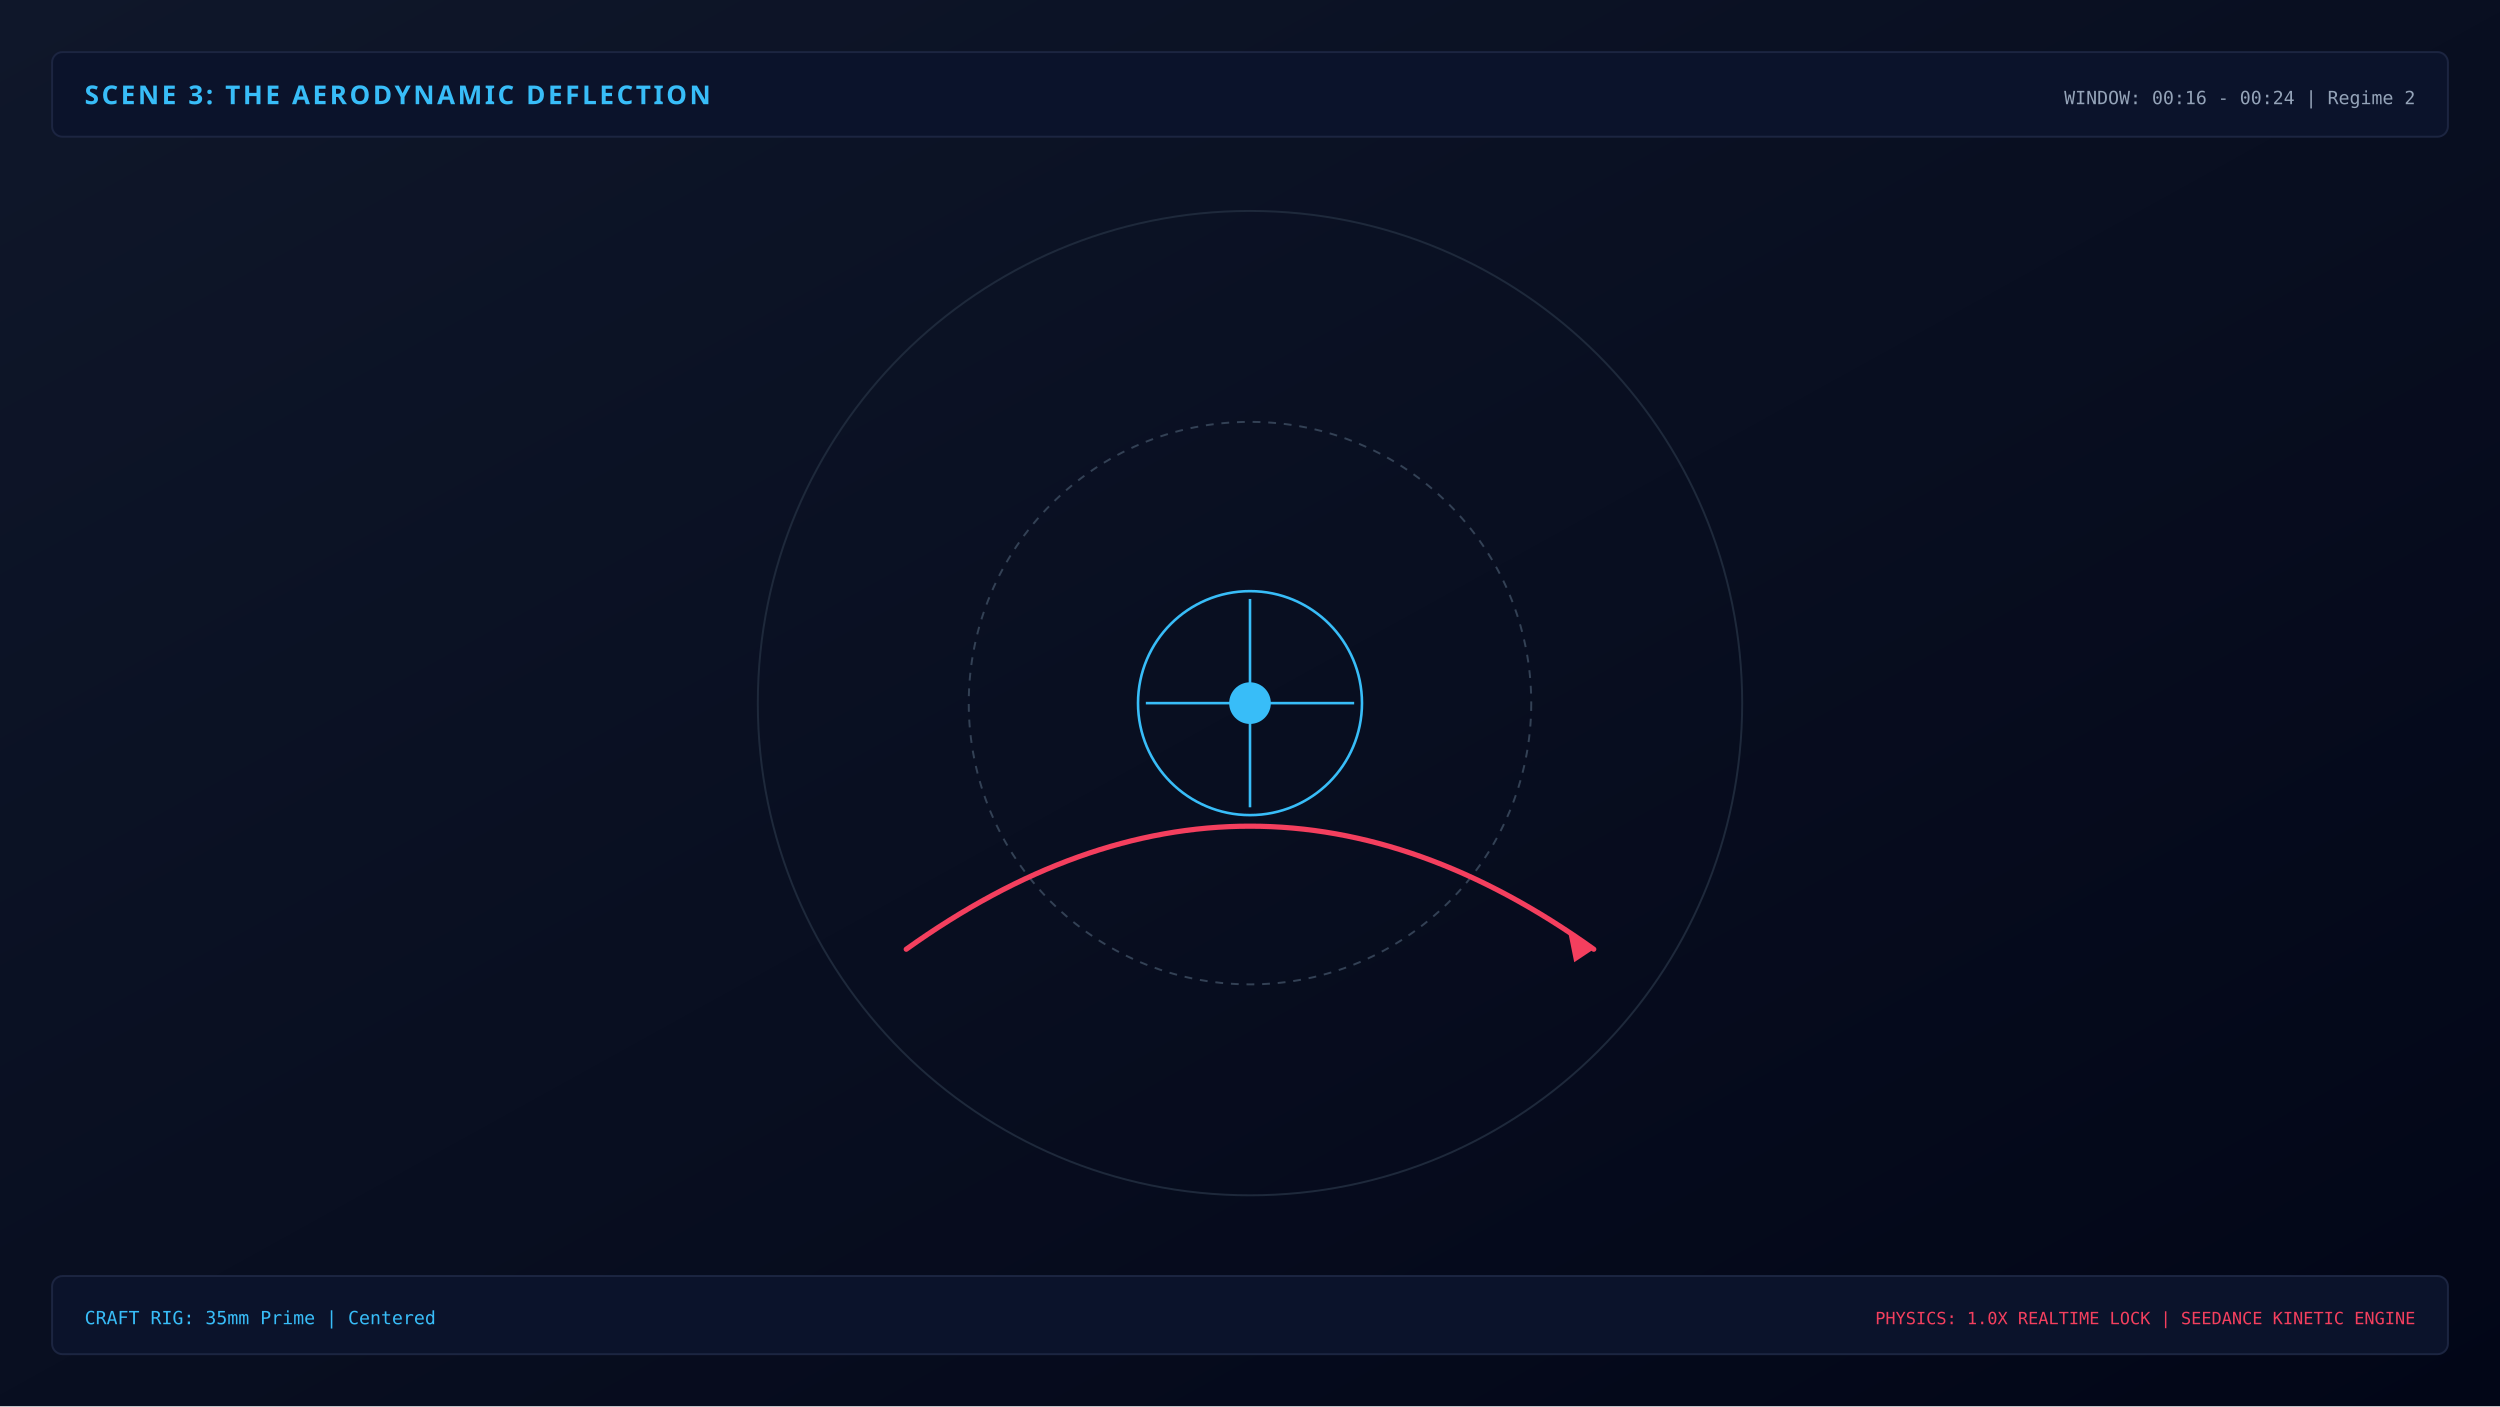
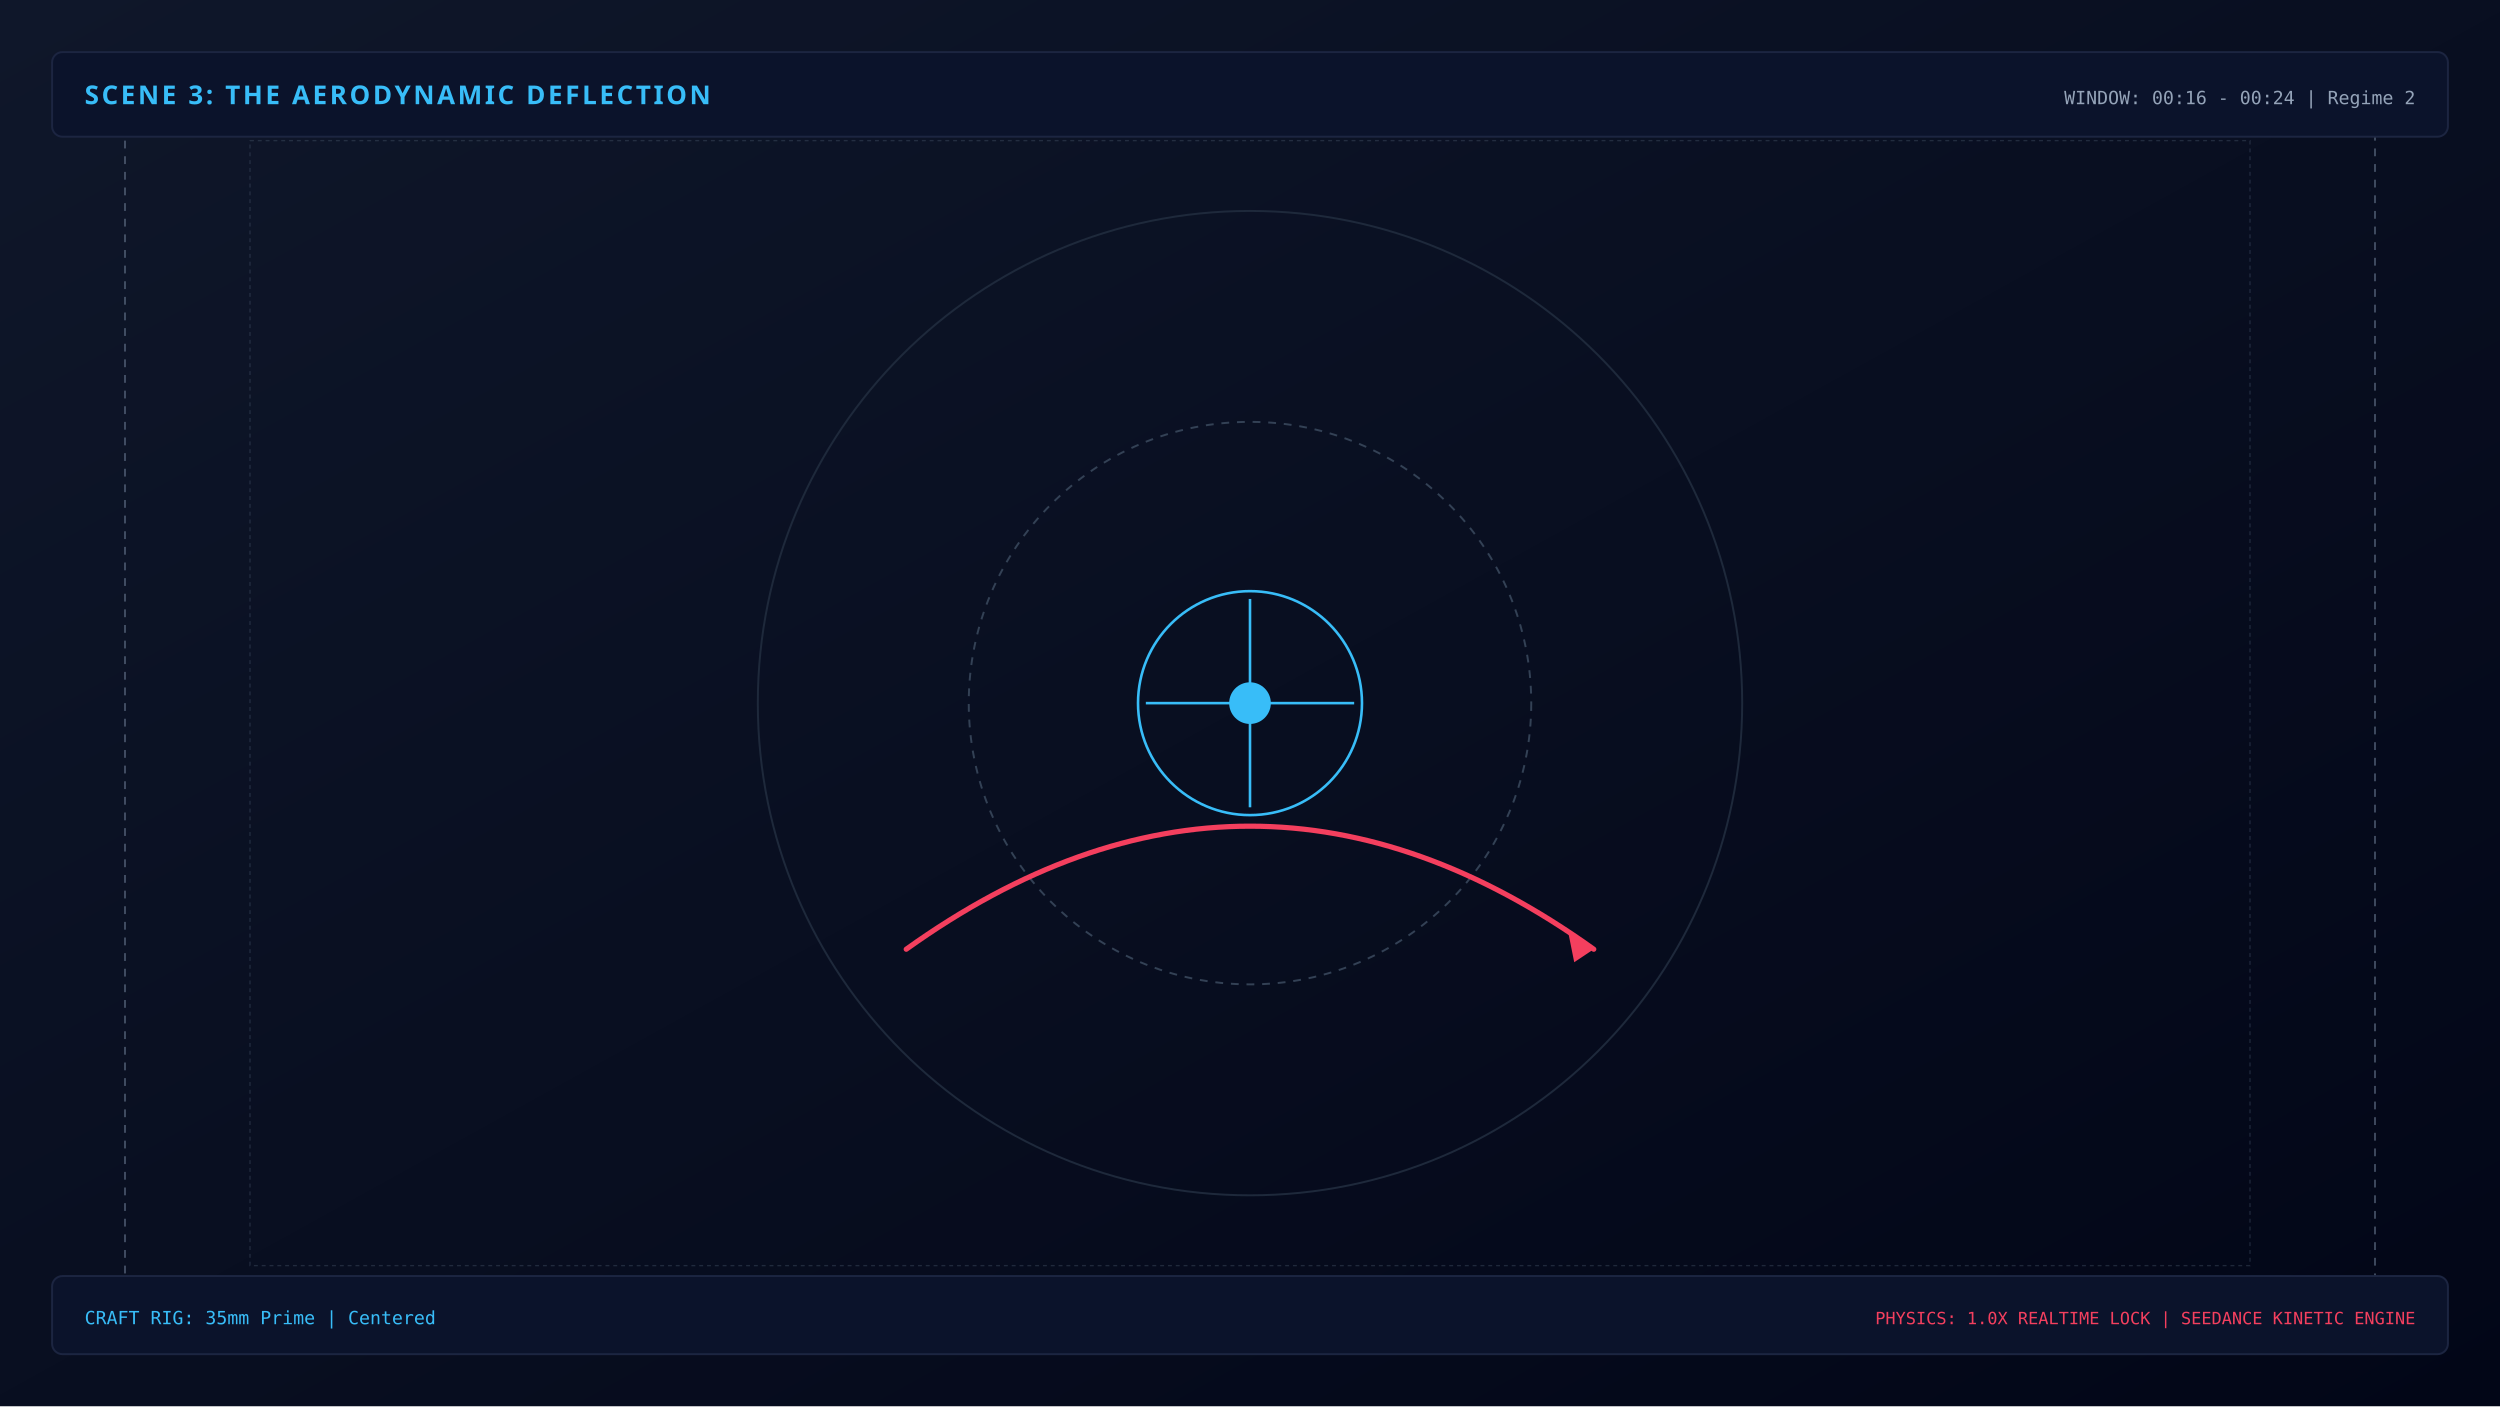
<svg xmlns="http://www.w3.org/2000/svg" viewBox="0 0 1920 1080" width="100%" height="100%">
  <defs>
    <linearGradient id="sceneGrad" x1="0%" y1="0%" x2="100%" y2="100%">
      <stop offset="0%" stop-color="#0F172A" />
      <stop offset="100%" stop-color="#020617" />
    </linearGradient>
  </defs>
  <rect width="1920" height="1080" fill="url(#sceneGrad)" />
+   <rect class="safe-guide-action" x="96" y="54" width="1728" height="972" fill="none" stroke="#64748B" stroke-width="1.5" stroke-dasharray="6,6" opacity="0.6" />
+   <rect class="safe-guide-title" x="192" y="108" width="1536" height="864" fill="none" stroke="#475569" stroke-width="1" stroke-dasharray="3,3" opacity="0.4" />
  <circle cx="960" cy="540" r="378" fill="none" stroke="#1E293B" stroke-width="1.5" />
  <circle cx="960" cy="540" r="216" fill="none" stroke="#334155" stroke-width="1.5" stroke-dasharray="6,6" />
  <circle cx="960" cy="540" r="86" fill="none" stroke="#38BDF8" stroke-width="2" />
  <path d="M 696 729 Q 960 540 1224 729" fill="none" stroke="#F43F5E" stroke-width="4" stroke-linecap="round" />
  <polygon points="1224,729 1204,714 1209,739" fill="#F43F5E" />
  <circle cx="960" cy="540" r="16" fill="#38BDF8" />
  <line x1="960" y1="460" x2="960" y2="620" stroke="#38BDF8" stroke-width="2" />
  <line x1="880" y1="540" x2="1040" y2="540" stroke="#38BDF8" stroke-width="2" />
  <rect x="40" y="40" width="1840" height="65" rx="8" fill="#0B132B" stroke="#1C2541" stroke-width="1.5" />
  <text x="65" y="80" font-family="'Space Grotesk', sans-serif" font-size="20" font-weight="700" fill="#38BDF8" letter-spacing="2">
    SCENE 3: THE AERODYNAMIC DEFLECTION
  </text>
  <text x="1855" y="80" font-family="'JetBrains Mono', monospace" font-size="14" fill="#94A3B8" text-anchor="end">
    WINDOW: 00:16 - 00:24 | Regime 2
  </text>
  <rect x="40" y="980" width="1840" height="60" rx="8" fill="#0B132B" stroke="#1C2541" stroke-width="1.5" />
  <text x="65" y="1017" font-family="'JetBrains Mono', monospace" font-size="14" fill="#38BDF8">
    CRAFT RIG: 35mm Prime | Centered
  </text>
  <text x="1855" y="1017" font-family="'JetBrains Mono', monospace" font-size="13" fill="#F43F5E" text-anchor="end">
    PHYSICS: 1.0X REALTIME LOCK | SEEDANCE KINETIC ENGINE
  </text>
</svg>
